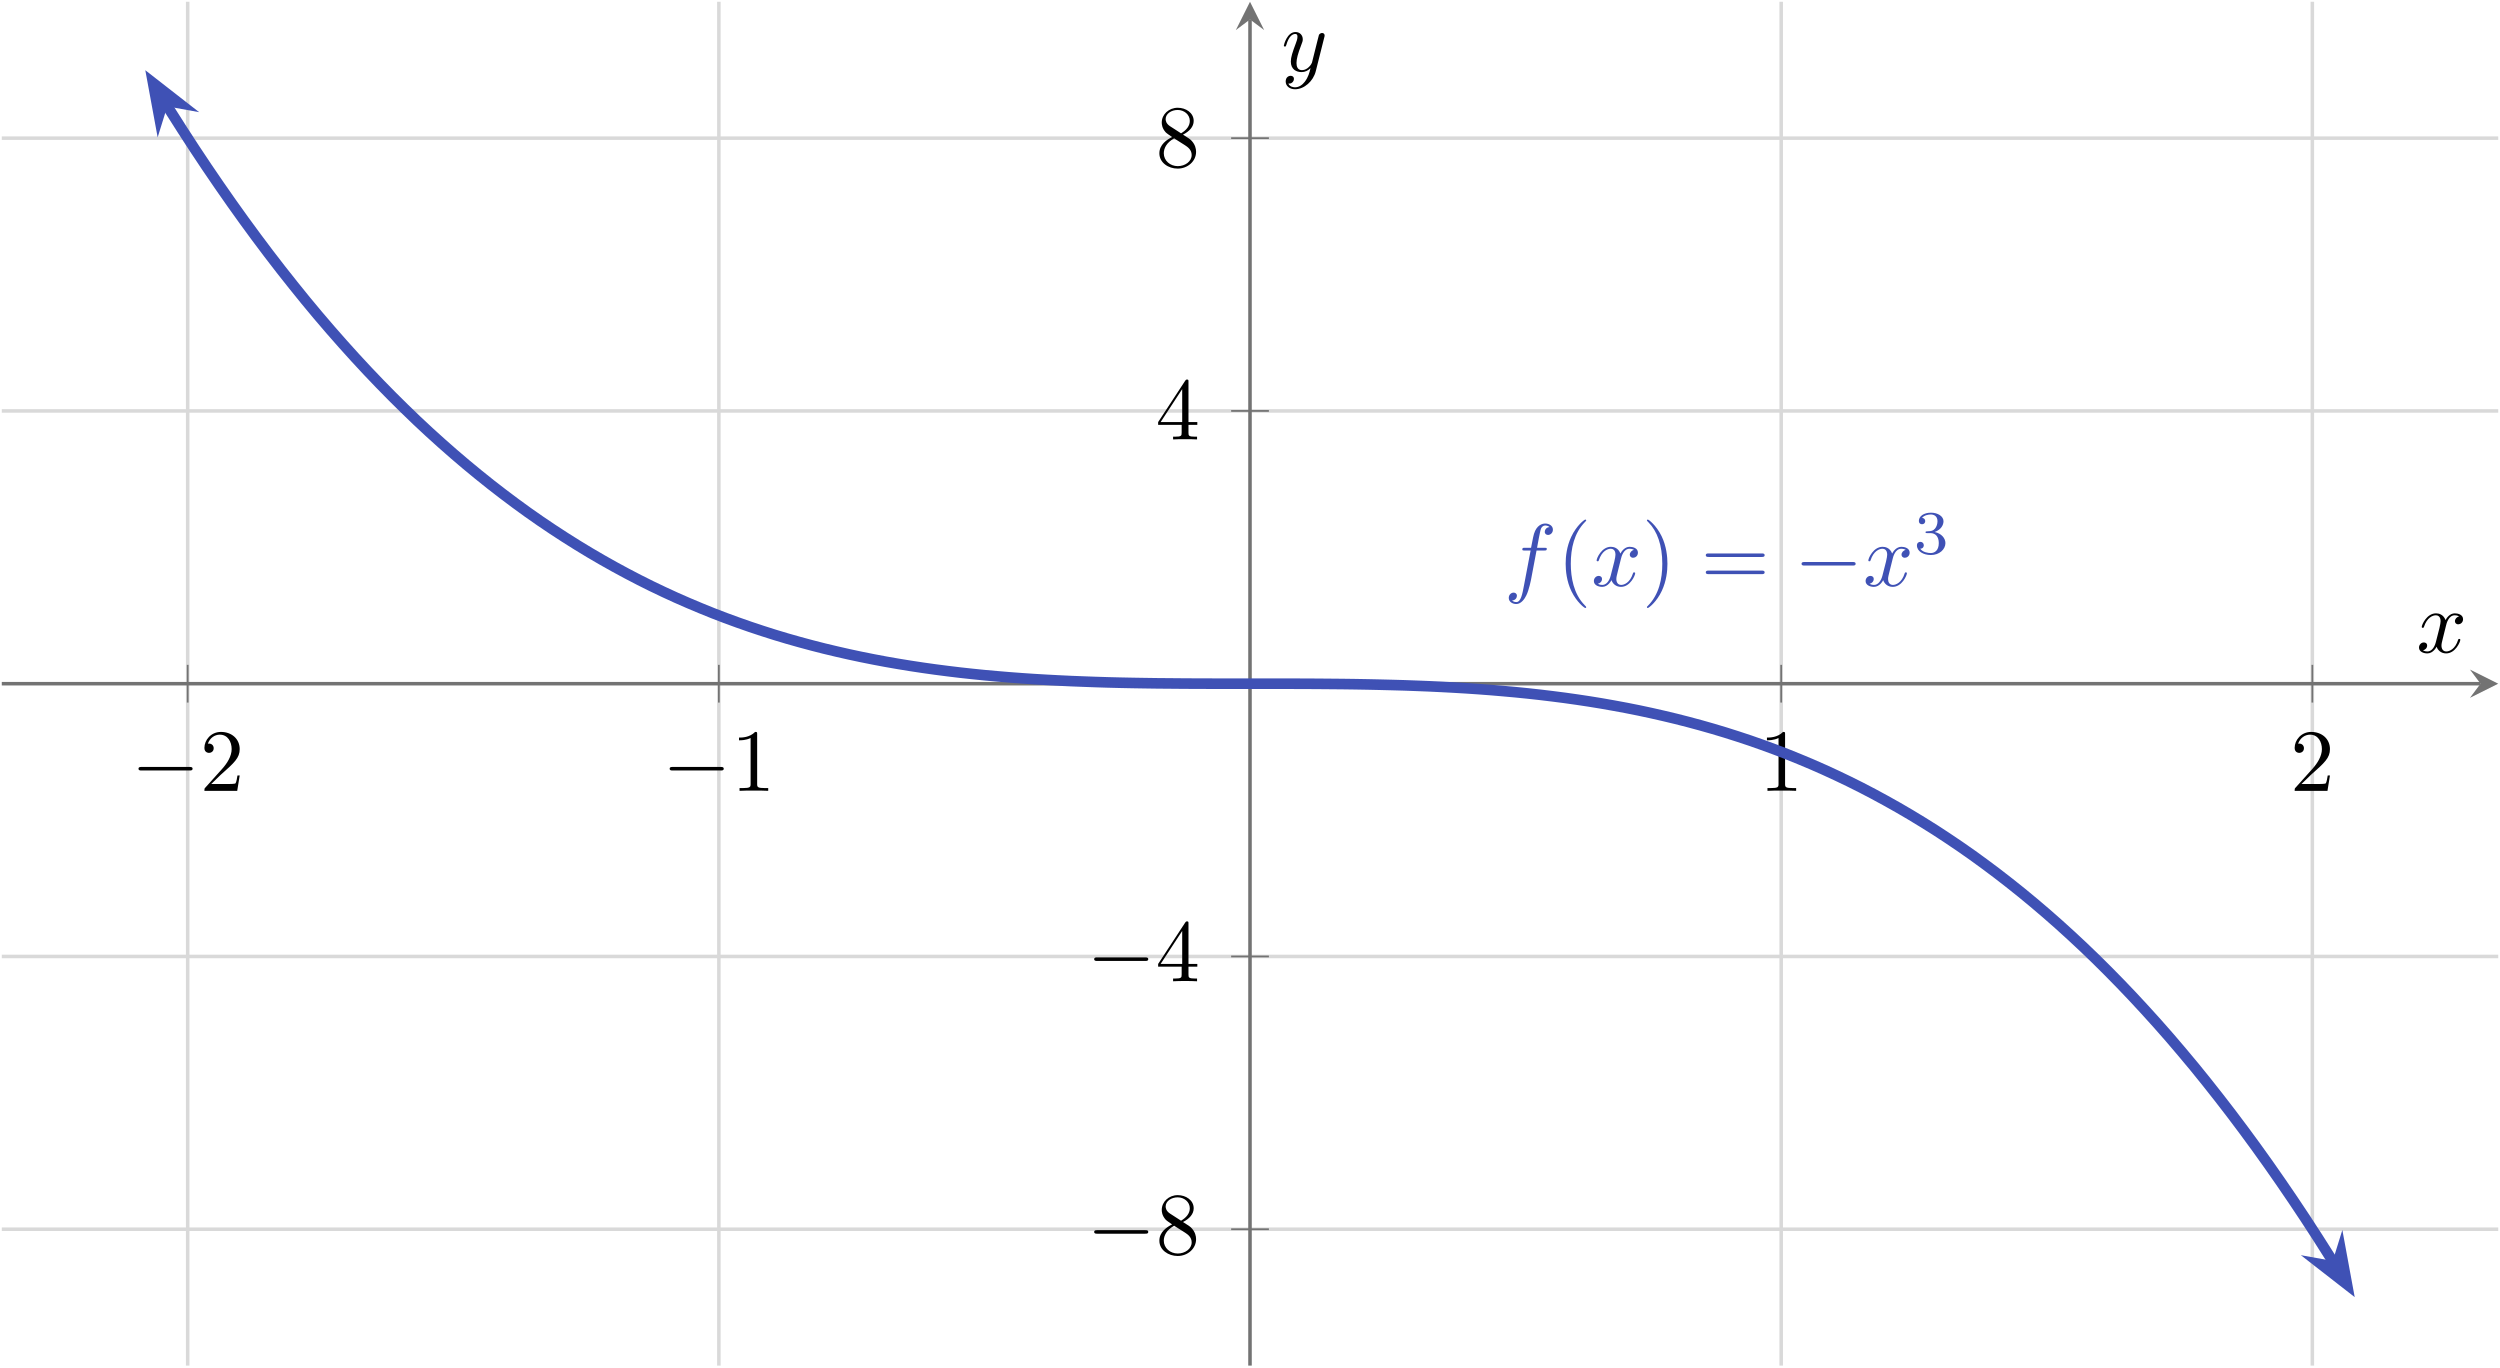
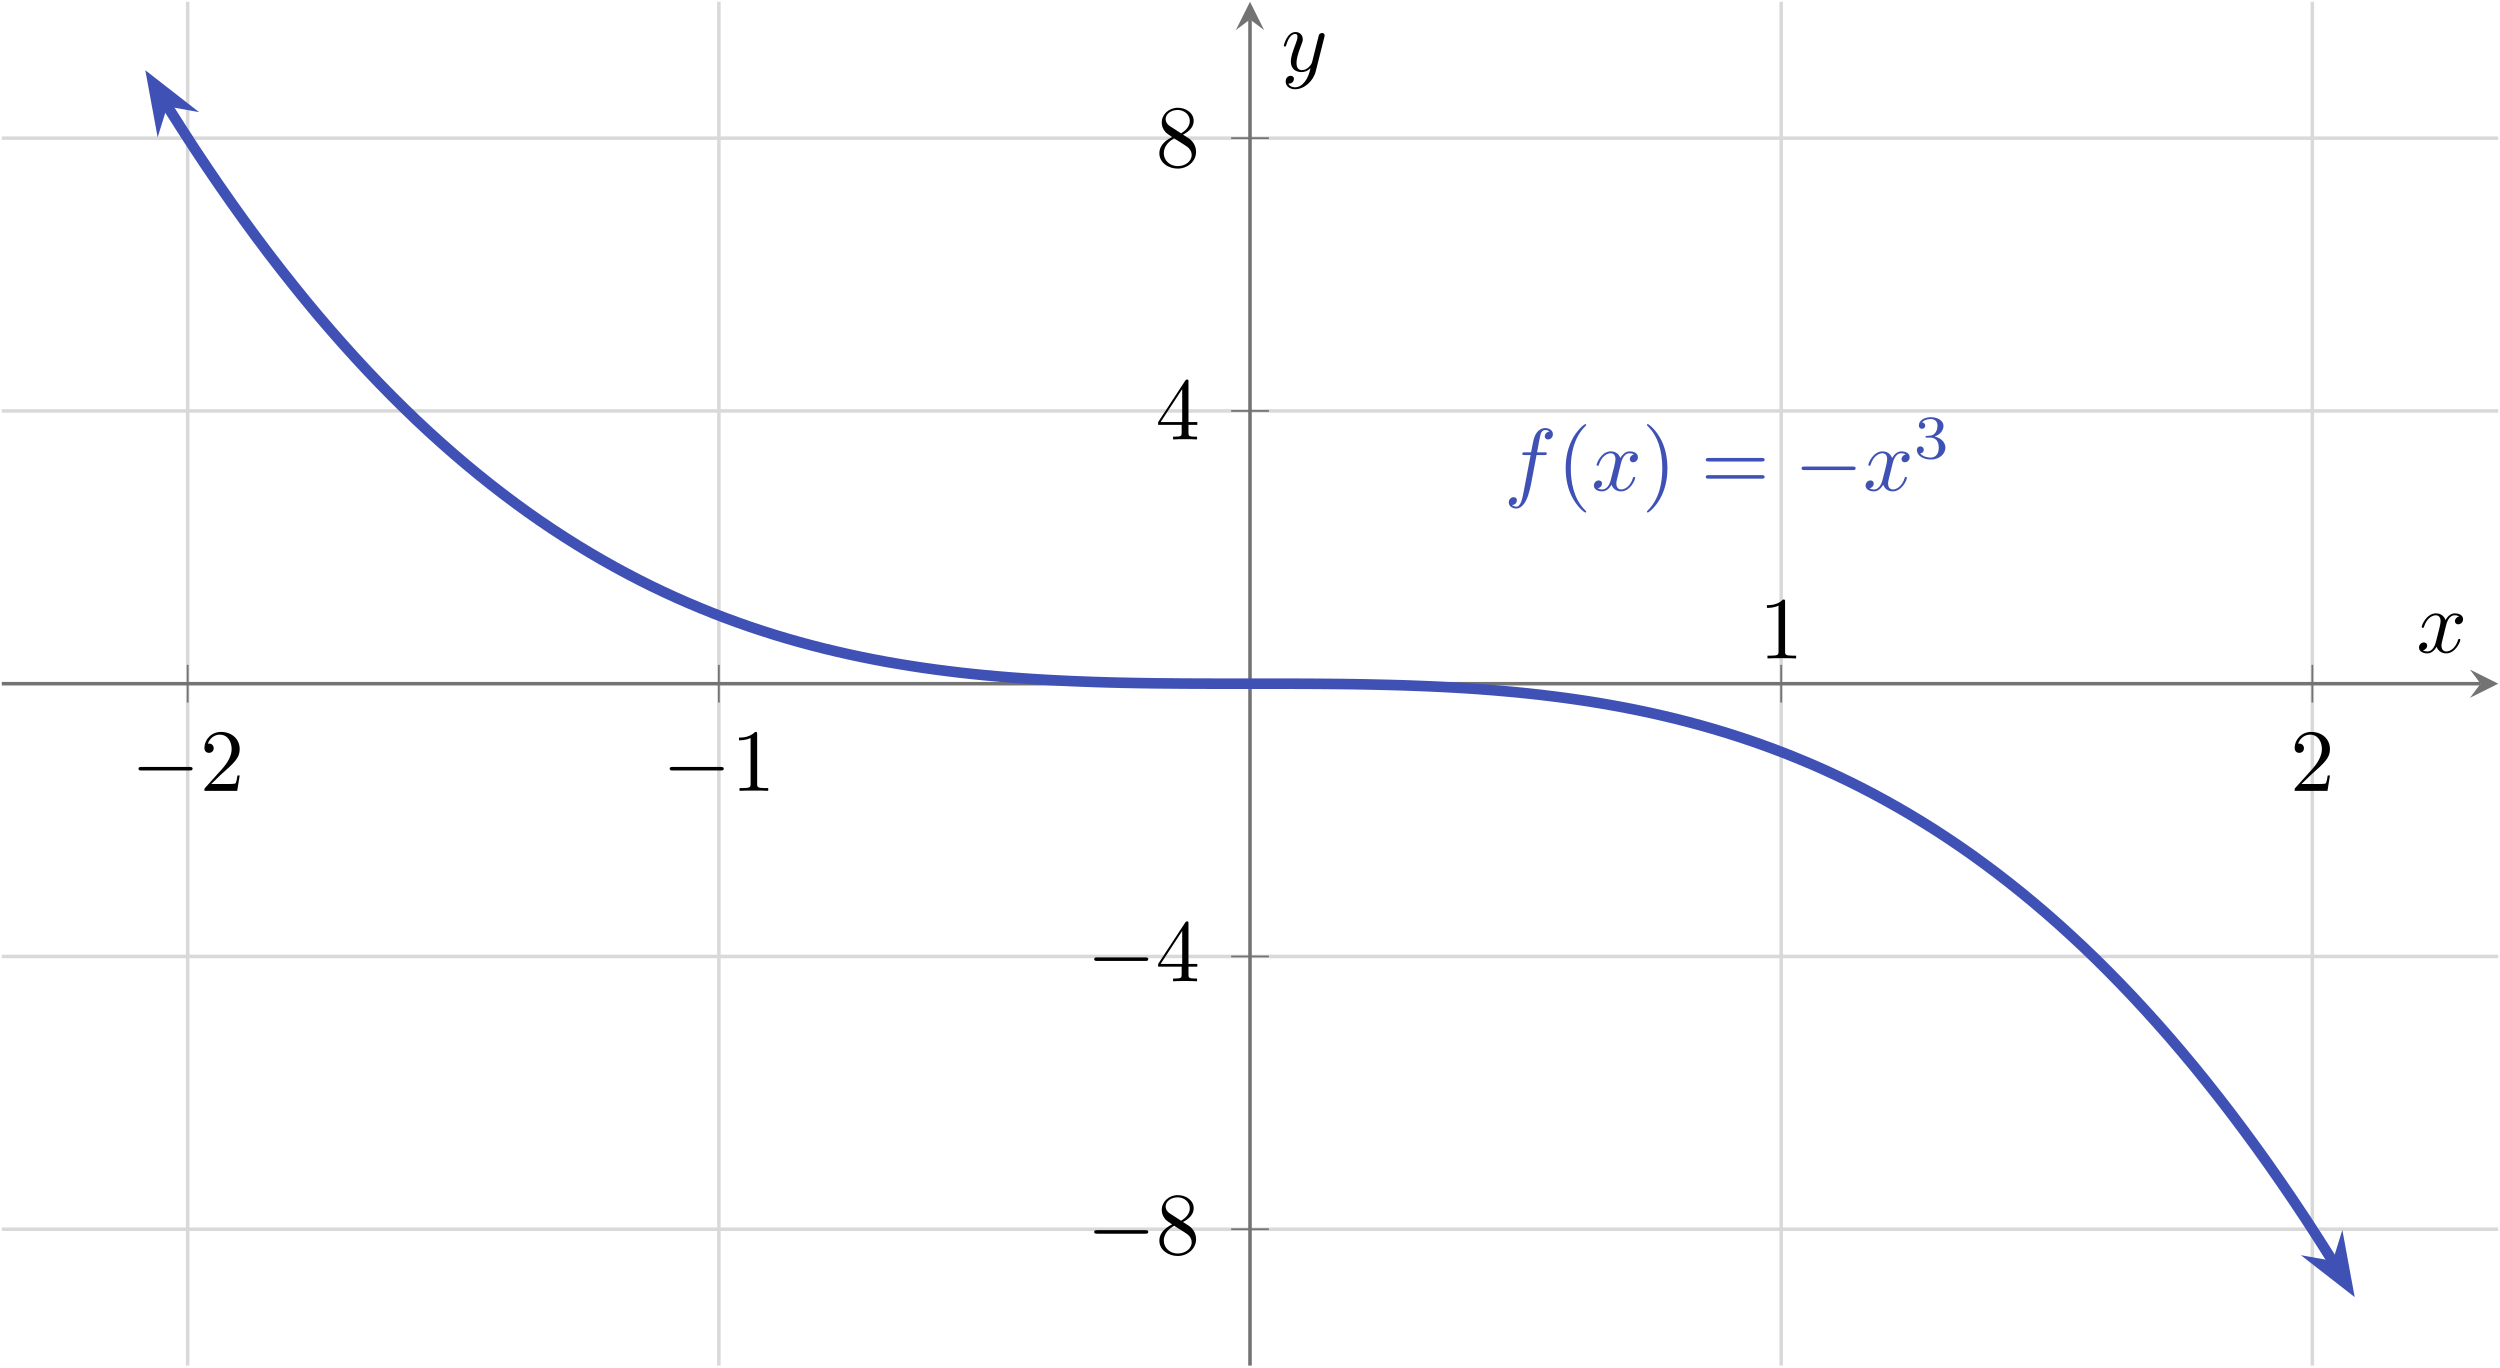
<svg xmlns="http://www.w3.org/2000/svg" xmlns:xlink="http://www.w3.org/1999/xlink" version="1.1" width="281.547pt" height="153.993pt" viewBox="-67.02 -67.02 281.547 153.993">
  <defs>
    <path id="g0-0" d="M6.565-2.291C6.735-2.291 6.914-2.291 6.914-2.491S6.735-2.69 6.565-2.69H1.176C1.006-2.69 .827-2.69 .827-2.491S1.006-2.291 1.176-2.291H6.565Z" />
    <path id="g1-102" d="M3.656-3.985H4.513C4.712-3.985 4.812-3.985 4.812-4.184C4.812-4.294 4.712-4.294 4.543-4.294H3.716L3.925-5.43C3.965-5.639 4.105-6.346 4.164-6.466C4.254-6.655 4.423-6.804 4.633-6.804C4.672-6.804 4.932-6.804 5.121-6.625C4.682-6.585 4.583-6.237 4.583-6.087C4.583-5.858 4.762-5.738 4.951-5.738C5.21-5.738 5.499-5.958 5.499-6.336C5.499-6.795 5.041-7.024 4.633-7.024C4.294-7.024 3.666-6.844 3.367-5.858C3.308-5.649 3.278-5.549 3.039-4.294H2.351C2.162-4.294 2.052-4.294 2.052-4.105C2.052-3.985 2.142-3.985 2.331-3.985H2.989L2.242-.05C2.062 .917 1.893 1.823 1.375 1.823C1.335 1.823 1.086 1.823 .897 1.644C1.355 1.614 1.445 1.255 1.445 1.106C1.445 .877 1.265 .757 1.076 .757C.817 .757 .528 .976 .528 1.355C.528 1.803 .966 2.042 1.375 2.042C1.923 2.042 2.321 1.455 2.501 1.076C2.819 .448 3.049-.757 3.059-.827L3.656-3.985Z" />
    <path id="g1-120" d="M3.328-3.009C3.387-3.268 3.616-4.184 4.314-4.184C4.364-4.184 4.603-4.184 4.812-4.055C4.533-4.005 4.334-3.756 4.334-3.517C4.334-3.357 4.443-3.168 4.712-3.168C4.932-3.168 5.25-3.347 5.25-3.746C5.25-4.264 4.663-4.403 4.324-4.403C3.746-4.403 3.397-3.875 3.278-3.646C3.029-4.304 2.491-4.403 2.202-4.403C1.166-4.403 .598-3.118 .598-2.869C.598-2.77 .697-2.77 .717-2.77C.797-2.77 .827-2.79 .847-2.879C1.186-3.935 1.843-4.184 2.182-4.184C2.371-4.184 2.72-4.095 2.72-3.517C2.72-3.208 2.55-2.54 2.182-1.146C2.022-.528 1.674-.11 1.235-.11C1.176-.11 .946-.11 .737-.239C.986-.289 1.205-.498 1.205-.777C1.205-1.046 .986-1.126 .837-1.126C.538-1.126 .289-.867 .289-.548C.289-.09 .787 .11 1.225 .11C1.883 .11 2.242-.588 2.271-.648C2.391-.279 2.75 .11 3.347 .11C4.374 .11 4.941-1.176 4.941-1.425C4.941-1.524 4.852-1.524 4.822-1.524C4.732-1.524 4.712-1.484 4.692-1.415C4.364-.349 3.686-.11 3.367-.11C2.979-.11 2.819-.428 2.819-.767C2.819-.986 2.879-1.205 2.989-1.644L3.328-3.009Z" />
    <path id="g1-121" d="M4.842-3.796C4.882-3.935 4.882-3.955 4.882-4.025C4.882-4.204 4.742-4.294 4.593-4.294C4.493-4.294 4.334-4.234 4.244-4.085C4.224-4.035 4.144-3.726 4.105-3.547C4.035-3.288 3.965-3.019 3.905-2.75L3.457-.956C3.417-.807 2.989-.11 2.331-.11C1.823-.11 1.714-.548 1.714-.917C1.714-1.375 1.883-1.993 2.222-2.869C2.381-3.278 2.421-3.387 2.421-3.587C2.421-4.035 2.102-4.403 1.604-4.403C.658-4.403 .289-2.959 .289-2.869C.289-2.77 .389-2.77 .408-2.77C.508-2.77 .518-2.79 .568-2.949C.837-3.885 1.235-4.184 1.574-4.184C1.654-4.184 1.823-4.184 1.823-3.866C1.823-3.616 1.724-3.357 1.654-3.168C1.255-2.112 1.076-1.544 1.076-1.076C1.076-.189 1.704 .11 2.291 .11C2.68 .11 3.019-.06 3.298-.339C3.168 .179 3.049 .667 2.65 1.196C2.391 1.534 2.012 1.823 1.554 1.823C1.415 1.823 .966 1.793 .797 1.405C.956 1.405 1.086 1.405 1.225 1.285C1.325 1.196 1.425 1.066 1.425 .877C1.425 .568 1.156 .528 1.056 .528C.827 .528 .498 .687 .498 1.176C.498 1.674 .936 2.042 1.554 2.042C2.58 2.042 3.606 1.136 3.885 .01L4.842-3.796Z" />
    <path id="g2-40" d="M3.298 2.391C3.298 2.361 3.298 2.341 3.128 2.172C1.883 .917 1.564-.966 1.564-2.491C1.564-4.224 1.943-5.958 3.168-7.203C3.298-7.323 3.298-7.342 3.298-7.372C3.298-7.442 3.258-7.472 3.198-7.472C3.098-7.472 2.202-6.795 1.614-5.529C1.106-4.433 .986-3.328 .986-2.491C.986-1.714 1.096-.508 1.644 .618C2.242 1.843 3.098 2.491 3.198 2.491C3.258 2.491 3.298 2.461 3.298 2.391Z" />
    <path id="g2-41" d="M2.879-2.491C2.879-3.268 2.77-4.473 2.222-5.599C1.624-6.824 .767-7.472 .667-7.472C.608-7.472 .568-7.432 .568-7.372C.568-7.342 .568-7.323 .757-7.143C1.733-6.157 2.301-4.573 2.301-2.491C2.301-.787 1.933 .966 .697 2.222C.568 2.341 .568 2.361 .568 2.391C.568 2.451 .608 2.491 .667 2.491C.767 2.491 1.664 1.813 2.252 .548C2.76-.548 2.879-1.654 2.879-2.491Z" />
    <path id="g2-49" d="M2.929-6.376C2.929-6.615 2.929-6.635 2.7-6.635C2.082-5.998 1.205-5.998 .887-5.998V-5.689C1.086-5.689 1.674-5.689 2.192-5.948V-.787C2.192-.428 2.162-.309 1.265-.309H.946V0C1.295-.03 2.162-.03 2.56-.03S3.826-.03 4.174 0V-.309H3.856C2.959-.309 2.929-.418 2.929-.787V-6.376Z" />
    <path id="g2-50" d="M1.265-.767L2.321-1.793C3.875-3.168 4.473-3.706 4.473-4.702C4.473-5.838 3.577-6.635 2.361-6.635C1.235-6.635 .498-5.719 .498-4.832C.498-4.274 .996-4.274 1.026-4.274C1.196-4.274 1.544-4.394 1.544-4.802C1.544-5.061 1.365-5.32 1.016-5.32C.936-5.32 .917-5.32 .887-5.31C1.116-5.958 1.654-6.326 2.232-6.326C3.138-6.326 3.567-5.519 3.567-4.702C3.567-3.905 3.068-3.118 2.521-2.501L.608-.369C.498-.259 .498-.239 .498 0H4.194L4.473-1.733H4.224C4.174-1.435 4.105-.996 4.005-.847C3.935-.767 3.278-.767 3.059-.767H1.265Z" />
    <path id="g2-52" d="M2.929-1.644V-.777C2.929-.418 2.909-.309 2.172-.309H1.963V0C2.371-.03 2.889-.03 3.308-.03S4.254-.03 4.663 0V-.309H4.453C3.716-.309 3.696-.418 3.696-.777V-1.644H4.692V-1.953H3.696V-6.486C3.696-6.685 3.696-6.745 3.537-6.745C3.447-6.745 3.417-6.745 3.337-6.625L.279-1.953V-1.644H2.929ZM2.989-1.953H.558L2.989-5.669V-1.953Z" />
    <path id="g2-56" d="M1.624-4.553C1.166-4.852 1.126-5.191 1.126-5.36C1.126-5.968 1.773-6.386 2.481-6.386C3.208-6.386 3.846-5.868 3.846-5.151C3.846-4.583 3.457-4.105 2.859-3.756L1.624-4.553ZM3.078-3.606C3.796-3.975 4.284-4.493 4.284-5.151C4.284-6.067 3.397-6.635 2.491-6.635C1.494-6.635 .687-5.898 .687-4.971C.687-4.792 .707-4.344 1.126-3.875C1.235-3.756 1.604-3.507 1.853-3.337C1.275-3.049 .418-2.491 .418-1.504C.418-.448 1.435 .219 2.481 .219C3.606 .219 4.553-.608 4.553-1.674C4.553-2.032 4.443-2.481 4.065-2.899C3.875-3.108 3.716-3.208 3.078-3.606ZM2.082-3.188L3.308-2.411C3.587-2.222 4.055-1.923 4.055-1.315C4.055-.578 3.308-.06 2.491-.06C1.634-.06 .917-.677 .917-1.504C.917-2.082 1.235-2.72 2.082-3.188Z" />
    <path id="g2-61" d="M6.844-3.258C6.994-3.258 7.183-3.258 7.183-3.457S6.994-3.656 6.854-3.656H.887C.747-3.656 .558-3.656 .558-3.457S.747-3.258 .897-3.258H6.844ZM6.854-1.325C6.994-1.325 7.183-1.325 7.183-1.524S6.994-1.724 6.844-1.724H.897C.747-1.724 .558-1.724 .558-1.524S.747-1.325 .887-1.325H6.854Z" />
    <path id="g3-51" d="M1.904-2.329C2.448-2.329 2.838-1.953 2.838-1.206C2.838-.342 2.336-.084 1.932-.084C1.653-.084 1.039-.16 .746-.572C1.074-.586 1.151-.816 1.151-.962C1.151-1.186 .983-1.346 .767-1.346C.572-1.346 .377-1.227 .377-.941C.377-.286 1.102 .139 1.946 .139C2.915 .139 3.585-.509 3.585-1.206C3.585-1.75 3.138-2.294 2.371-2.455C3.103-2.72 3.368-3.243 3.368-3.668C3.368-4.219 2.734-4.631 1.96-4.631S.593-4.254 .593-3.696C.593-3.459 .746-3.327 .955-3.327C1.172-3.327 1.311-3.487 1.311-3.682C1.311-3.884 1.172-4.031 .955-4.045C1.2-4.352 1.681-4.428 1.939-4.428C2.253-4.428 2.692-4.275 2.692-3.668C2.692-3.375 2.594-3.055 2.413-2.838C2.183-2.573 1.988-2.559 1.639-2.538C1.465-2.525 1.451-2.525 1.416-2.518C1.402-2.518 1.346-2.504 1.346-2.427C1.346-2.329 1.409-2.329 1.527-2.329H1.904Z" />
  </defs>
  <g id="page1">
    <path d="M-45.883 86.773V-66.821M13.938 86.773V-66.821M133.575 86.773V-66.821M193.394 86.773V-66.821" stroke="#d9d9d9" fill="none" stroke-width=".399" stroke-miterlimit="10" />
    <path d="M-66.82 71.414H214.328M-66.82 40.695H214.328M-66.82-20.742H214.328M-66.82-51.461H214.328" stroke="#d9d9d9" fill="none" stroke-width=".399" stroke-miterlimit="10" />
    <path d="M-45.883 12.102V7.852M13.938 12.102V7.852M133.575 12.102V7.852M193.394 12.102V7.852" stroke="#737373" fill="none" stroke-width=".199" stroke-miterlimit="10" />
    <path d="M71.629 71.414H75.882M71.629 40.695H75.882M71.629-20.742H75.882M71.629-51.461H75.882" stroke="#737373" fill="none" stroke-width=".199" stroke-miterlimit="10" />
    <path d="M-66.82 9.977H212.335" stroke="#737373" fill="none" stroke-width=".399" stroke-miterlimit="10" />
    <path d="M214.328 9.977L211.14 8.383L212.336 9.977L211.14 11.57" fill="#737373" />
    <path d="M73.754 86.773V-64.828" stroke="#737373" fill="none" stroke-width=".399" stroke-miterlimit="10" />
    <path d="M73.754-66.82L72.16-63.633L73.754-64.828L75.348-63.633" fill="#737373" />
    <g transform="matrix(1 0 0 1 14.3724 -64.5311)">
      <use x="-66.62" y="86.574" xlink:href="#g0-0" />
      <use x="-58.871" y="86.574" xlink:href="#g2-50" />
    </g>
    <g transform="matrix(1 0 0 1 74.19138 -64.5311)">
      <use x="-66.62" y="86.574" xlink:href="#g0-0" />
      <use x="-58.871" y="86.574" xlink:href="#g2-49" />
    </g>
-     <g transform="matrix(1 0 0 1 197.7042 -64.5311)">
-       <use x="-66.62" y="86.574" xlink:href="#g2-49" />
-     </g>
    <g transform="matrix(1 0 0 1 257.5232 -64.5311)">
      <use x="-66.62" y="86.574" xlink:href="#g2-50" />
    </g>
    <g transform="matrix(1 0 0 1 121.9996 -12.365)">
      <use x="-66.62" y="86.574" xlink:href="#g0-0" />
      <use x="-58.871" y="86.574" xlink:href="#g2-56" />
    </g>
    <g transform="matrix(1 0 0 1 121.9996 -43.0835)">
      <use x="-66.62" y="86.574" xlink:href="#g0-0" />
      <use x="-58.871" y="86.574" xlink:href="#g2-52" />
    </g>
    <g transform="matrix(1 0 0 1 129.7483 -104.1055)">
      <use x="-66.62" y="86.574" xlink:href="#g2-52" />
    </g>
    <g transform="matrix(1 0 0 1 129.7483 -134.824)">
      <use x="-66.62" y="86.574" xlink:href="#g2-56" />
    </g>
    <path d="M-48.441-55.465L-49.277-56.84L-47.887-54.602L-46.496-52.414L-45.109-50.274L-43.719-48.184L-42.328-46.145L-40.938-44.153L-39.547-42.207L-38.156-40.309L-36.766-38.457L-35.375-36.653L-33.984-34.895L-32.598-33.18L-31.207-31.508L-29.816-29.883L-28.426-28.301L-27.035-26.758L-25.645-25.258L-24.254-23.801L-22.863-22.383L-21.473-21.008L-20.086-19.668L-18.695-18.371L-17.305-17.114L-15.914-15.891L-14.524-14.707L-13.133-13.559L-11.742-12.445L-10.352-11.371L-8.961-10.328L-7.574-9.32L-6.184-8.348L-4.793-7.41L-3.402-6.504L-2.012-5.629L-.621-4.785L.769-3.973L2.16-3.191L3.551-2.438L4.938-1.715L6.328-1.02L7.719-.355L9.109 .285L10.5 .895L11.891 1.48L13.281 2.043L14.672 2.578L16.062 3.086L17.453 3.574L18.84 4.035L20.23 4.477L21.621 4.895L23.012 5.289L24.402 5.664L25.793 6.02L27.184 6.352L28.574 6.668L29.965 6.965L31.352 7.242L32.742 7.504L34.133 7.746L35.523 7.973L36.914 8.184L38.304 8.379L39.696 8.559L41.086 8.727L42.477 8.879L43.864 9.02L45.254 9.145L46.645 9.262L48.035 9.367L49.425 9.461L50.816 9.543L52.206 9.617L53.597 9.684L54.989 9.738L56.374 9.789L57.766 9.832L59.157 9.867L60.547 9.895L61.938 9.918L63.328 9.938L64.719 9.949L66.109 9.961L67.499 9.969L68.886 9.973L70.278 9.977H71.668H73.058H74.45H75.84H77.231L78.621 9.98L80.011 9.984L81.398 9.992L82.79 10.004L84.18 10.016L85.57 10.035L86.96 10.059L88.352 10.09L89.743 10.125L91.132 10.164L92.523 10.215L93.91 10.27L95.3 10.336L96.692 10.41L98.082 10.492L99.472 10.586L100.864 10.691L102.254 10.809L103.644 10.934L105.035 11.074L106.421 11.227L107.812 11.395L109.204 11.574L110.594 11.77L111.984 11.98L113.374 12.207L114.766 12.453L116.156 12.711L117.546 12.988L118.933 13.285L120.325 13.602L121.715 13.934L123.106 14.289L124.496 14.664L125.886 15.059L127.278 15.477L128.667 15.918L130.059 16.379L131.446 16.867L132.835 17.375L134.226 17.91L135.618 18.473L137.007 19.055L138.399 19.668L139.79 20.309L141.179 20.973L142.571 21.668L143.957 22.391L145.347 23.145L146.738 23.926L148.129 24.738L149.519 25.582L150.911 26.453L152.3 27.363L153.691 28.301L155.082 29.273L156.469 30.281L157.859 31.32L159.25 32.398L160.641 33.508L162.031 34.656L163.422 35.84L164.812 37.062L166.203 38.324L167.594 39.621L168.981 40.957L170.371 42.336L171.762 43.754L173.153 45.211L174.542 46.711L175.934 48.25L177.325 49.832L178.714 51.461L180.106 53.129L181.493 54.844L182.882 56.605L184.274 58.41L185.665 60.262L187.054 62.156L188.446 64.102L189.835 66.094L191.226 68.133L192.618 70.223L194.007 72.363L195.394 74.551L196.786 76.789L195.95 75.414" stroke="#3f51b5" fill="none" stroke-width="1.196" stroke-miterlimit="10" />
    <path d="M-49.785-57.676L-49.117-54.043L-48.598-55.719L-46.871-55.406Z" fill="#3f51b5" />
    <path d="M-49.785-57.676L-49.117-54.043L-48.598-55.719L-46.871-55.406Z" stroke="#3f51b5" fill="none" stroke-width="1.195" stroke-miterlimit="10" />
    <path d="M197.293 77.625L196.625 73.992L196.106 75.668L194.379 75.356Z" fill="#3f51b5" />
    <path d="M197.293 77.625L196.625 73.992L196.106 75.668L194.379 75.356Z" stroke="#3f51b5" fill="none" stroke-width="1.195" stroke-miterlimit="10" />
-     <g fill="#3f51b5" transform="matrix(1 0 0 1 168.9872 -87.61099)">
+     <g fill="#3f51b5" transform="matrix(1 0 0 1 168.9872 -98.3625)">
      <use x="-66.62" y="86.574" xlink:href="#g1-102" />
      <use x="-60.67" y="86.574" xlink:href="#g2-40" />
      <use x="-56.796" y="86.574" xlink:href="#g1-120" />
      <use x="-51.102" y="86.574" xlink:href="#g2-41" />
      <use x="-44.46" y="86.574" xlink:href="#g2-61" />
      <use x="-33.944" y="86.574" xlink:href="#g0-0" />
      <use x="-26.195" y="86.574" xlink:href="#g1-120" />
      <use x="-20.501" y="82.959" xlink:href="#g3-51" />
    </g>
+     <g transform="matrix(1 0 0 1 197.7042 -79.44271)">
+       <use x="-66.62" y="86.574" xlink:href="#g2-49" />
+     </g>
    <g transform="matrix(1 0 0 1 271.7362 -80.11689)">
      <use x="-66.62" y="86.574" xlink:href="#g1-120" />
    </g>
    <g transform="matrix(1 0 0 1 143.8952 -145.5843)">
      <use x="-66.62" y="86.574" xlink:href="#g1-121" />
    </g>
  </g>
</svg>
